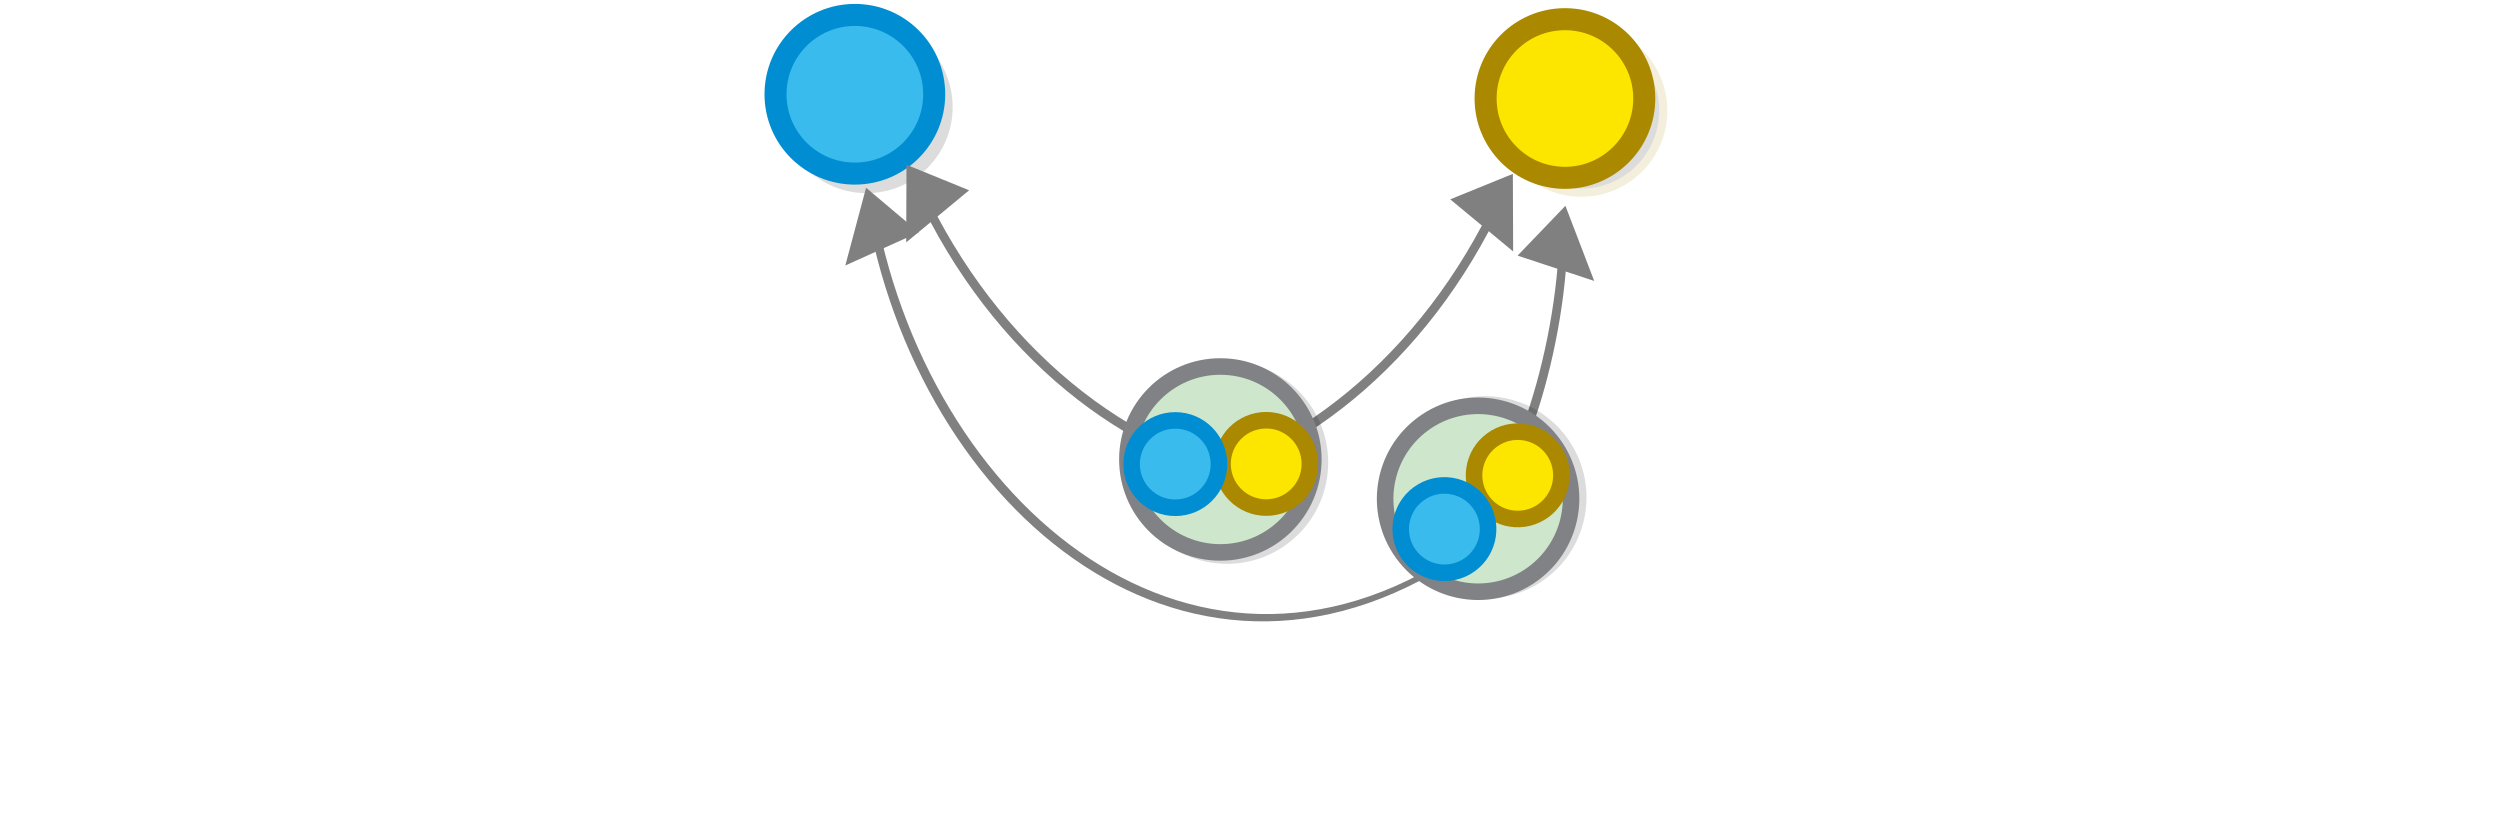
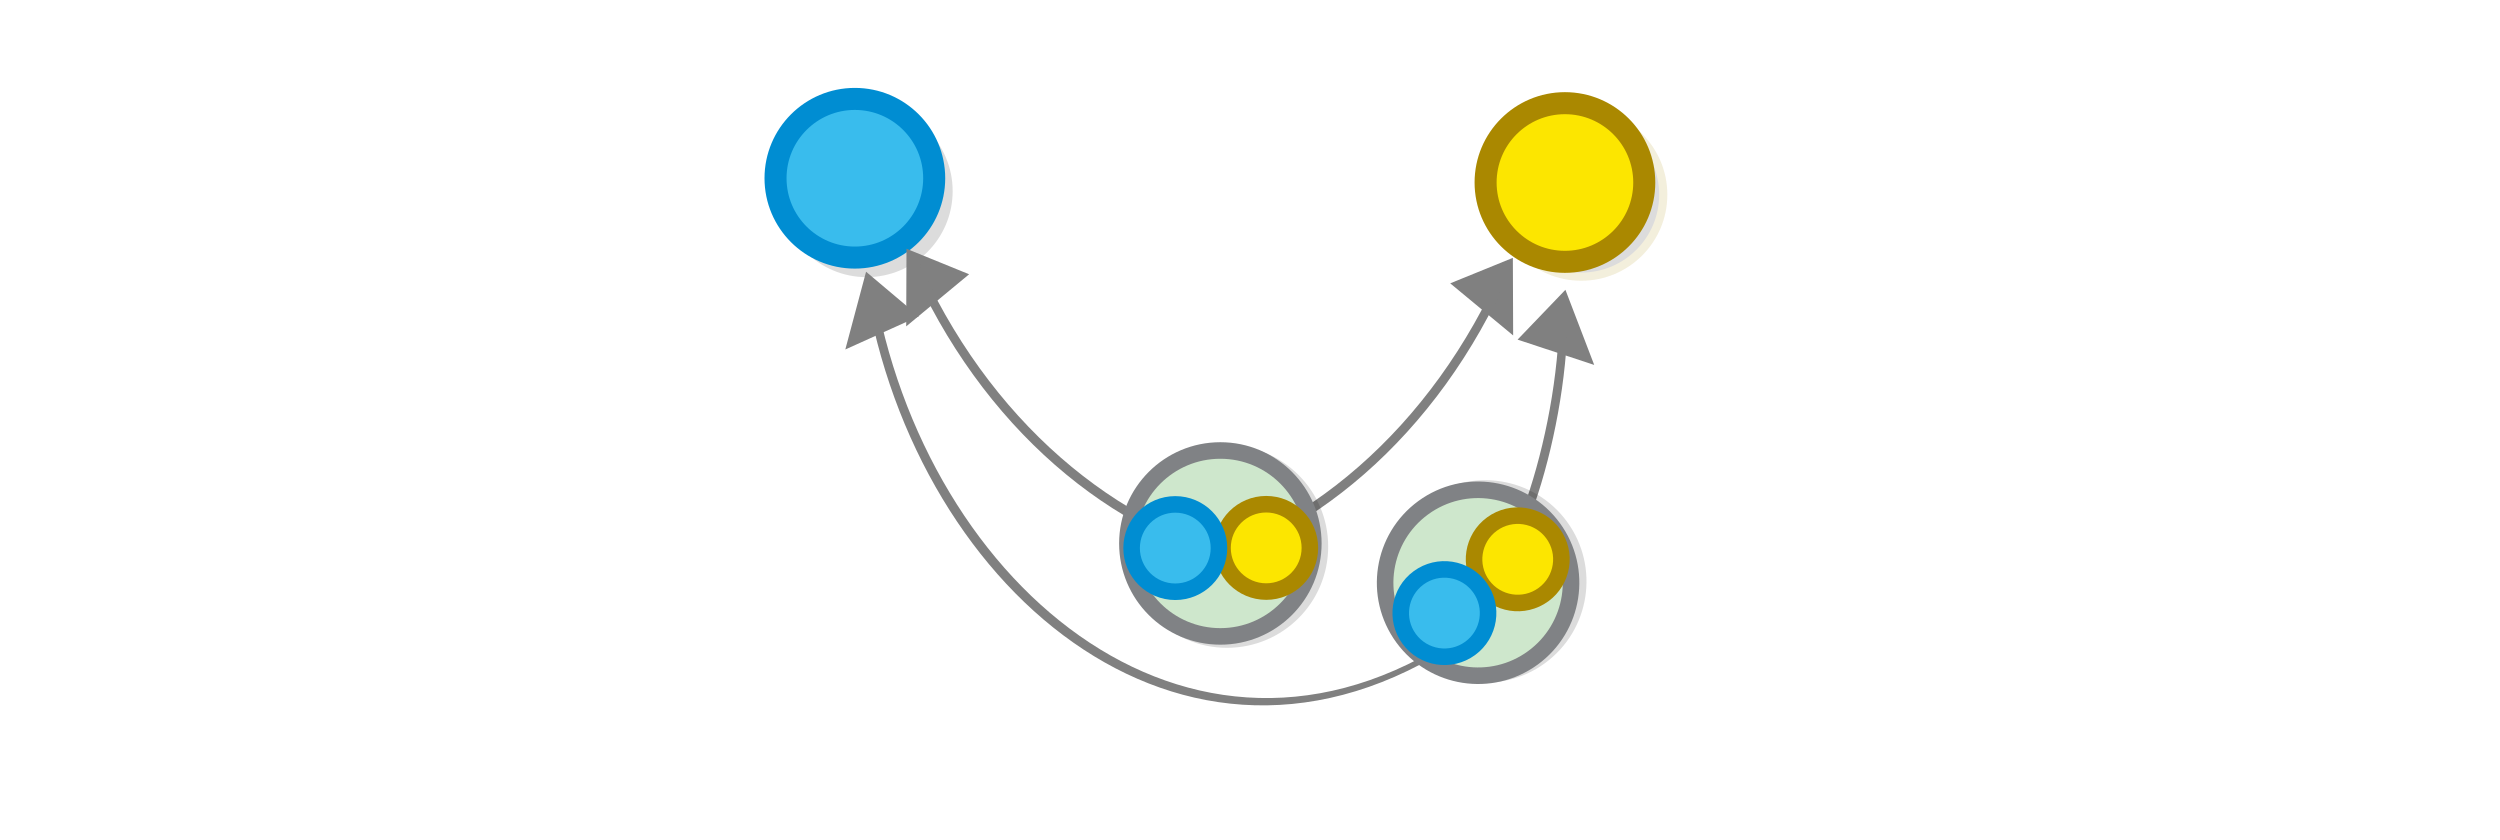
<svg xmlns="http://www.w3.org/2000/svg" viewBox="0 0 595.3 200" version="1.1" id="svg6444" width="595.3" height="200">
  <defs id="defs6448" />
-   <g id="g5935" transform="matrix(0.4800918,0,0,0.4800918,284.8658,-13.84958)" style="stroke:#aa8800">
+   <g id="g5935" transform="matrix(0.4800918,0,0,0.4800918,284.8658,6.150415)" style="stroke:#aa8800">
    <circle r="40.659" cy="-83.752" cx="190.941" stroke-miterlimit="10" opacity="0.14" stroke="#000000" stroke-width="4.052" id="circle6124-3" transform="scale(1,-1)" style="stroke:#aa8800" />
    <circle fill="#fce600" stroke="#ffdd00" stroke-width="10.93" stroke-miterlimit="10" cx="182.831" cy="77.709" id="circle85875" r="39.348" style="stroke:#aa8800" />
  </g>
-   <g id="g5939" transform="matrix(0.4800918,0,0,0.4800918,-1.090598,-15.5529)">
+   <g id="g5939" transform="matrix(0.4800918,0,0,0.4800918,-1.090598,4.447099)">
    <circle r="40.659" cy="-85.519" cx="432.093" stroke-miterlimit="10" opacity="0.14" stroke="#000000" stroke-width="4.052" id="circle6124" transform="scale(1,-1)" />
    <circle fill="#39bced" stroke="#008dd2" stroke-width="10.93" stroke-miterlimit="10" cx="426.273" cy="79.148" id="circle85877" r="39.348" />
  </g>
-   <g style="display:inline;fill:#dddddd;stroke:#808080;stroke-width:6.389;stroke-miterlimit:10;stroke-dasharray:none;stroke-opacity:1" id="g1482-7-0-7-1-1-7-3-5-2-8-4-0-1-6-7-8" transform="matrix(-0.1077039,-0.0862517,0.147875,-0.193856,77.42562,99.9482)">
+   <g style="display:inline;fill:#dddddd;stroke:#808080;stroke-width:6.389;stroke-miterlimit:10;stroke-dasharray:none;stroke-opacity:1" id="g1482-7-0-7-1-1-7-3-5-2-8-4-0-1-6-7-8" transform="matrix(-0.1077039,-0.0862517,0.147875,-0.193856,77.42562,119.9482)">
    <g id="g25985-4-4-7-73-5-9" style="stroke:#808080;stroke-opacity:1" transform="translate(-10.18508,24.66739)">
      <path style="fill:#838383;fill-opacity:1;stroke:#808080;stroke-width:30.028;stroke-linecap:butt;stroke-linejoin:miter;stroke-dasharray:none;stroke-opacity:1" d="m -609.369,524.31 14.418,-35.426 36.643,26.903 z" id="path3233-5-4-8-4-4-1-3-8-2-6-3-7" />
      <path style="fill:none;stroke:#808080;stroke-width:9.112;stroke-opacity:1;paint-order:markers fill stroke" id="path1480-1-3-3-3-9-1-6-0-7-2-0-7-7-5-5-3" d="m -1322.925,497.487 c 218.705,-61.996 512.646,-58.68 783.353,23.32" />
    </g>
  </g>
-   <g style="display:inline;fill:#dddddd;stroke:#808080;stroke-width:6.389;stroke-miterlimit:10;stroke-dasharray:none;stroke-opacity:1" id="g1482-7-0-7-1-1-7-3-5-2-8-4-0-1-6-7-8-1" transform="matrix(-0.07958009,-0.1191252,0.1916807,-0.1496486,58.66761,63.67386)">
+   <g style="display:inline;fill:#dddddd;stroke:#808080;stroke-width:6.389;stroke-miterlimit:10;stroke-dasharray:none;stroke-opacity:1" id="g1482-7-0-7-1-1-7-3-5-2-8-4-0-1-6-7-8-1" transform="matrix(-0.07958009,-0.1191252,0.1916807,-0.1496486,58.66761,83.67386)">
    <g id="g25985-4-4-7-73-5-9-2" style="stroke:#808080;stroke-opacity:1" transform="translate(-10.18508,24.66739)">
      <path style="fill:#838383;fill-opacity:1;stroke:#808080;stroke-width:30.028;stroke-linecap:butt;stroke-linejoin:miter;stroke-dasharray:none;stroke-opacity:1" d="m -609.369,524.31 14.418,-35.426 36.643,26.903 z" id="path3233-5-4-8-4-4-1-3-8-2-6-3-7-9" />
      <path style="fill:none;stroke:#808080;stroke-width:9.112;stroke-opacity:1;paint-order:markers fill stroke" id="path1480-1-3-3-3-9-1-6-0-7-2-0-7-7-5-5-3-3" d="m -1611.758,824.432 c 22.82,-331.306 614.341,-431.077 1072.186,-303.625" />
    </g>
  </g>
-   <g style="display:inline;fill:#dddddd;stroke:#808080;stroke-width:6.389;stroke-miterlimit:10;stroke-dasharray:none;stroke-opacity:1" id="g1482-7-0-7-1-1-7-3-5-2-8-4-0-1-6-7-8-4" transform="matrix(0.1077039,-0.0862517,-0.147875,-0.193856,498.669,102.1097)">
+   <g style="display:inline;fill:#dddddd;stroke:#808080;stroke-width:6.389;stroke-miterlimit:10;stroke-dasharray:none;stroke-opacity:1" id="g1482-7-0-7-1-1-7-3-5-2-8-4-0-1-6-7-8-4" transform="matrix(0.1077039,-0.0862517,-0.147875,-0.193856,498.669,122.1097)">
    <g id="g25985-4-4-7-73-5-9-7" style="stroke:#808080;stroke-opacity:1" transform="translate(-10.18508,24.66739)">
      <path style="fill:#838383;fill-opacity:1;stroke:#808080;stroke-width:30.028;stroke-linecap:butt;stroke-linejoin:miter;stroke-dasharray:none;stroke-opacity:1" d="m -609.369,524.31 14.418,-35.426 36.643,26.903 z" id="path3233-5-4-8-4-4-1-3-8-2-6-3-7-4" />
      <path style="fill:none;stroke:#808080;stroke-width:9.112;stroke-opacity:1;paint-order:markers fill stroke" id="path1480-1-3-3-3-9-1-6-0-7-2-0-7-7-5-5-3-4" d="m -1322.925,497.487 c 218.705,-61.996 512.646,-58.68 783.353,23.32" />
    </g>
  </g>
-   <g style="display:inline;fill:#dddddd;stroke:#808080;stroke-width:6.389;stroke-miterlimit:10;stroke-dasharray:none;stroke-opacity:1" id="g1482-7-0-7-1-1-7-3-5-2-8-4-0-1-6-7-8-1-3" transform="matrix(0.06664981,-0.1268132,-0.2063162,-0.1287238,521.4925,52.39622)">
+   <g style="display:inline;fill:#dddddd;stroke:#808080;stroke-width:6.389;stroke-miterlimit:10;stroke-dasharray:none;stroke-opacity:1" id="g1482-7-0-7-1-1-7-3-5-2-8-4-0-1-6-7-8-1-3" transform="matrix(0.06664981,-0.1268132,-0.2063162,-0.1287238,521.4925,72.39622)">
    <g id="g25985-4-4-7-73-5-9-2-0" style="stroke:#808080;stroke-opacity:1" transform="translate(-10.18508,24.66739)">
      <path style="fill:#838383;fill-opacity:1;stroke:#808080;stroke-width:30.028;stroke-linecap:butt;stroke-linejoin:miter;stroke-dasharray:none;stroke-opacity:1" d="m -609.369,524.31 14.418,-35.426 36.643,26.903 z" id="path3233-5-4-8-4-4-1-3-8-2-6-3-7-9-7" />
      <path style="fill:none;stroke:#808080;stroke-width:9.112;stroke-opacity:1;paint-order:markers fill stroke" id="path1480-1-3-3-3-9-1-6-0-7-2-0-7-7-5-5-3-3-8" d="m -1039.005,467.392 c 54.088,-32.572 325.234,-5.406 499.433,53.416" />
    </g>
  </g>
-   <g id="g5945" transform="matrix(0.474595,0,0,0.474595,147.7857,30.03592)" style="stroke-width:8.306;stroke-dasharray:none">
+   <g id="g5945" transform="matrix(0.474595,0,0,0.474595,147.7857,50.03592)" style="stroke-width:8.306;stroke-dasharray:none">
    <circle r="46.642" cy="-168.809" cx="304.205" stroke-miterlimit="10" id="circle6116" transform="scale(1,-1)" style="opacity:0.14;stroke:#000000;stroke-width:8.306;stroke-miterlimit:10;stroke-dasharray:none" />
    <circle r="46.642" cy="-167.238" cx="300.903" stroke-miterlimit="10" id="circle6118" transform="scale(1,-1)" style="fill:#cee7cc;stroke:#808285;stroke-width:8.306;stroke-miterlimit:10;stroke-dasharray:none" />
    <circle stroke-miterlimit="10" cx="323.902" cy="169.469" id="circle85875-6" r="21.916" style="fill:#fce600;stroke:#aa8800;stroke-width:8.306;stroke-miterlimit:10;stroke-dasharray:none" />
    <circle stroke-miterlimit="10" cx="278.285" cy="169.558" r="21.916" id="circle85877-2" style="fill:#39bced;stroke:#008dd2;stroke-width:8.306;stroke-miterlimit:10;stroke-dasharray:none" />
  </g>
-   <g id="g5945-6" transform="matrix(0.3832529,-0.2799243,0.2799243,0.3832529,189.8267,138.9036)" style="stroke-width:8.306;stroke-dasharray:none">
+   <g id="g5945-6" transform="matrix(0.3832529,-0.2799243,0.2799243,0.3832529,189.8267,158.9036)" style="stroke-width:8.306;stroke-dasharray:none">
    <circle r="46.642" cy="-168.809" cx="304.205" stroke-miterlimit="10" id="circle6116-2" transform="scale(1,-1)" style="opacity:0.14;stroke:#000000;stroke-width:8.306;stroke-miterlimit:10;stroke-dasharray:none" />
    <circle r="46.642" cy="-167.238" cx="300.903" stroke-miterlimit="10" id="circle6118-6" transform="scale(1,-1)" style="fill:#cee7cc;stroke:#808285;stroke-width:8.306;stroke-miterlimit:10;stroke-dasharray:none" />
    <circle stroke-miterlimit="10" cx="323.902" cy="169.469" id="circle85875-6-1" r="21.916" style="fill:#fce600;stroke:#aa8800;stroke-width:8.306;stroke-miterlimit:10;stroke-dasharray:none" />
    <circle stroke-miterlimit="10" cx="278.285" cy="169.558" r="21.916" id="circle85877-2-8" style="fill:#39bced;stroke:#008dd2;stroke-width:8.306;stroke-miterlimit:10;stroke-dasharray:none" />
  </g>
</svg>
